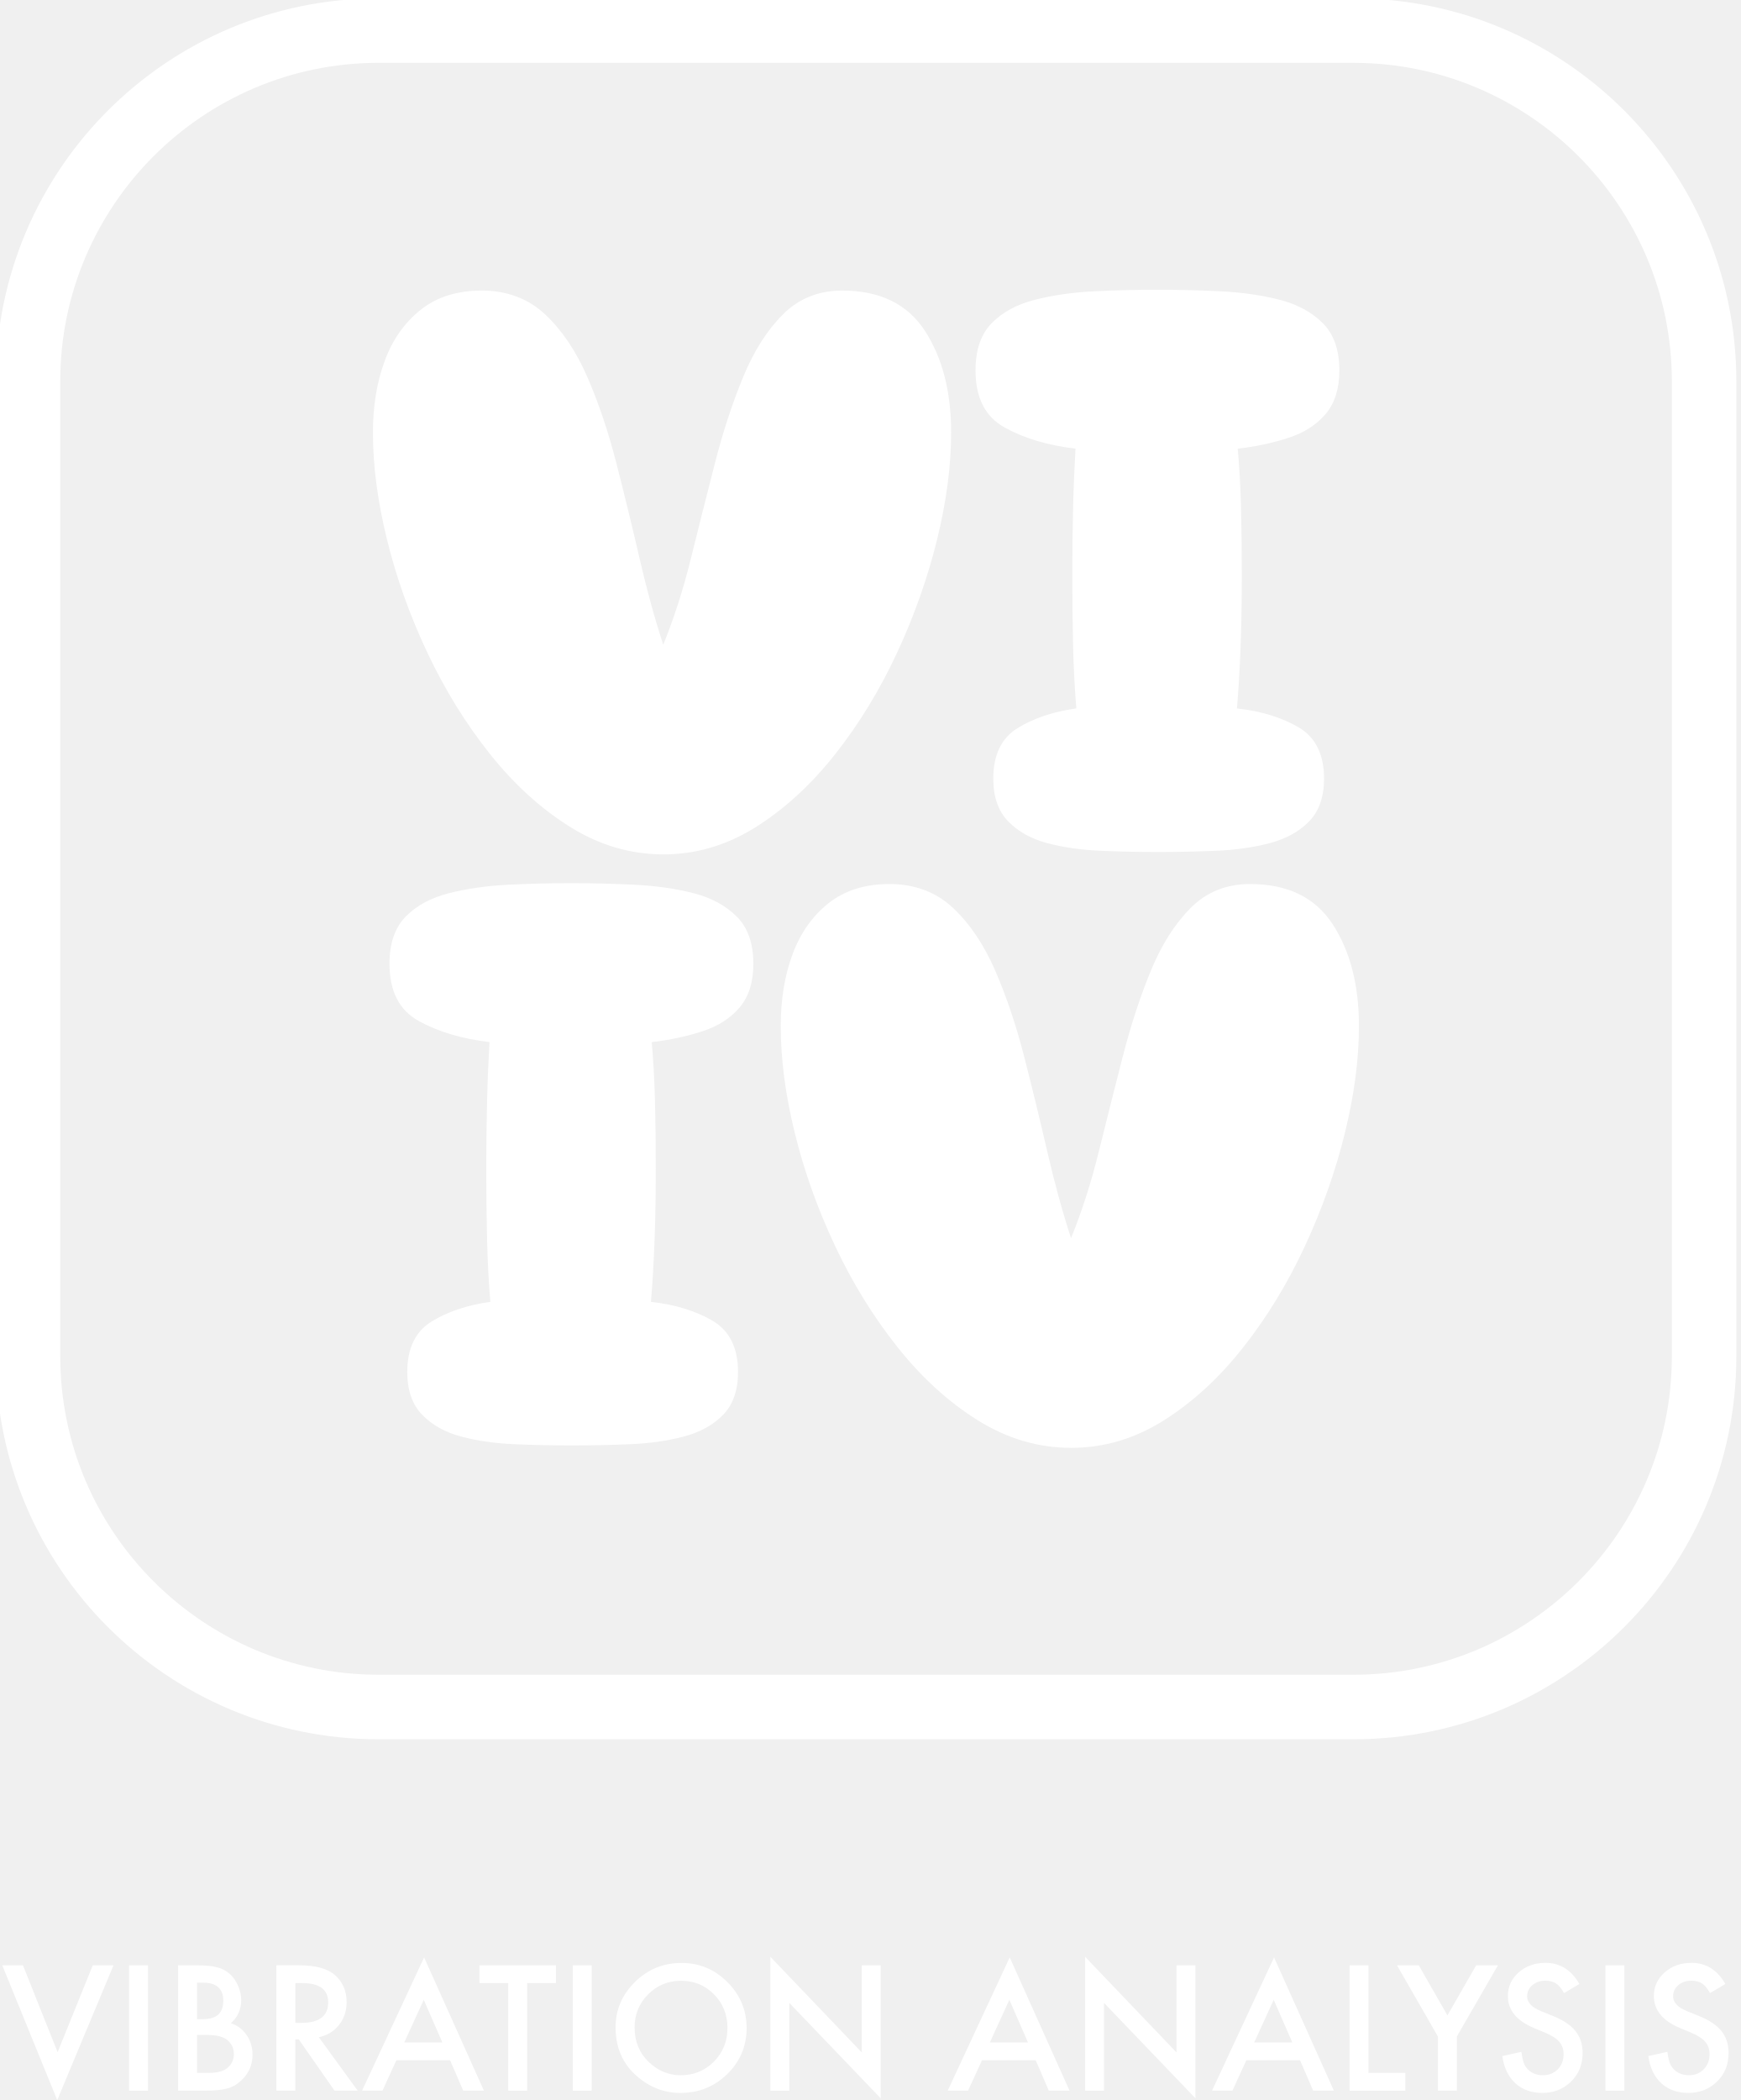
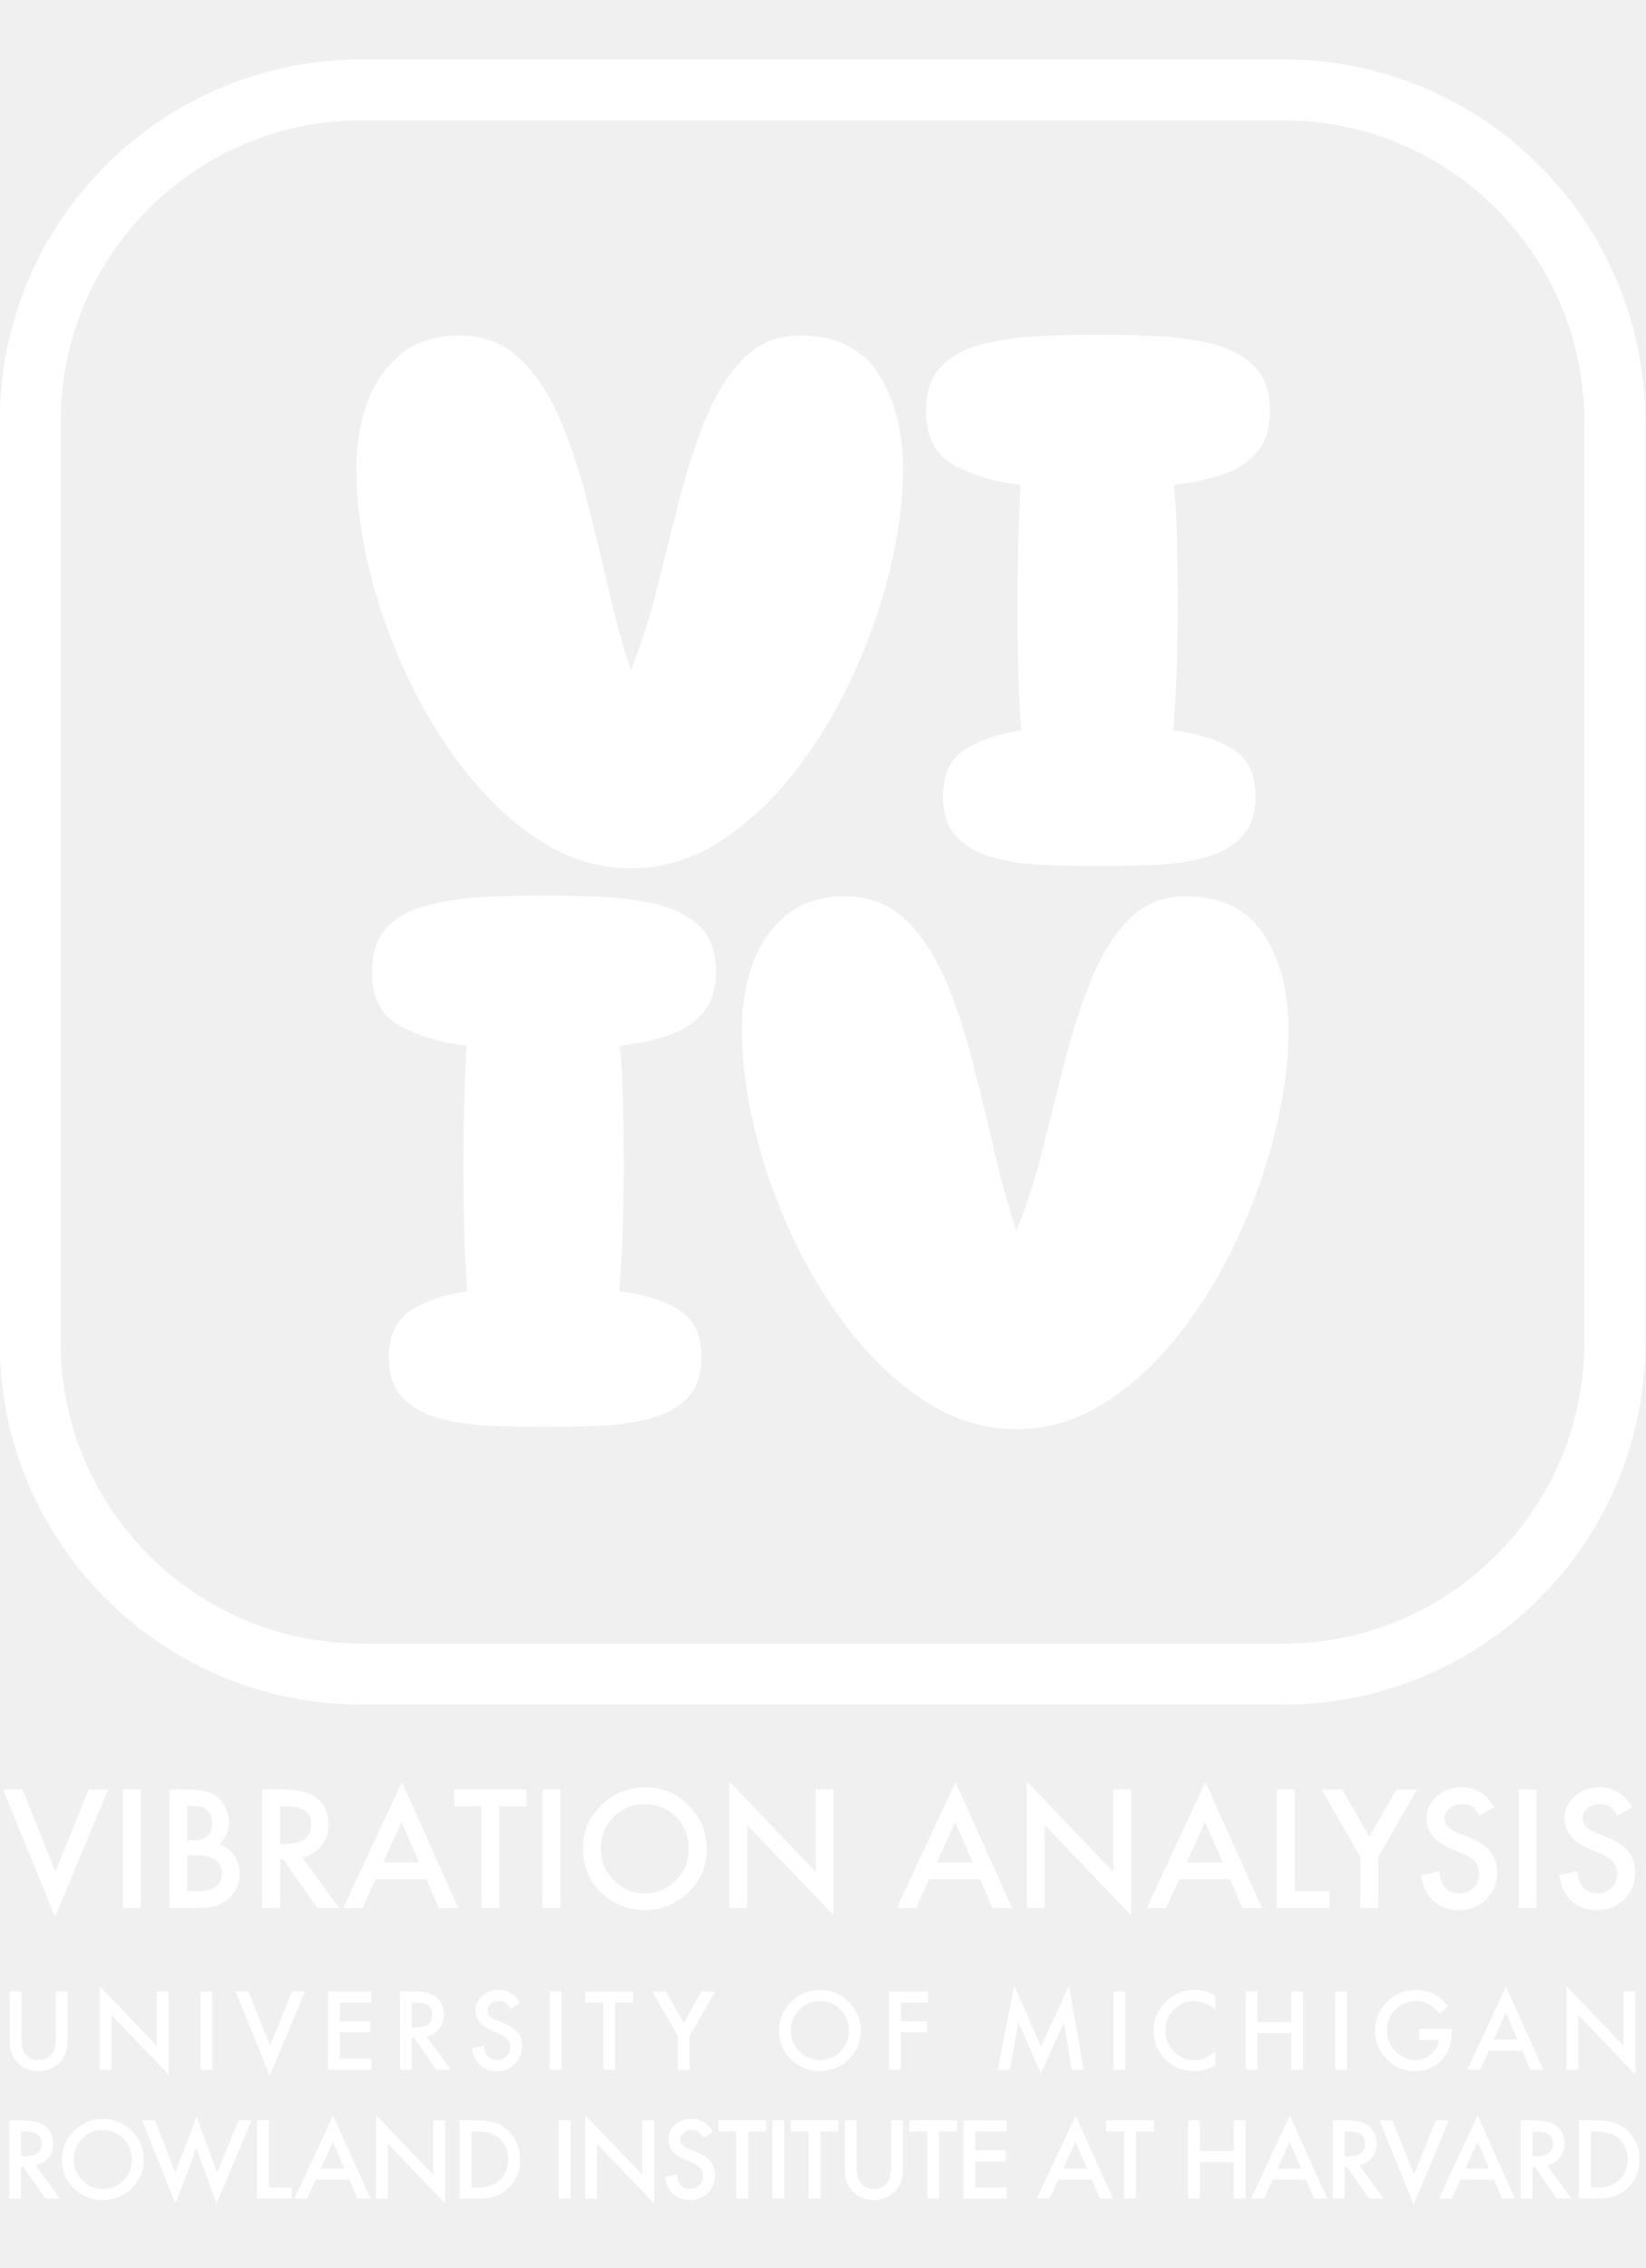
- <svg xmlns="http://www.w3.org/2000/svg" id="Layer_1" viewBox="0 0 600 723.74">
+ <svg xmlns="http://www.w3.org/2000/svg" id="Layer_1" viewBox="0 0 600 827.11">
  <defs>
    <style>
      .cls-1 {
        isolation: isolate;
      }

      .cls-2 {
        fill: #fff;
      }
    </style>
  </defs>
  <g class="cls-1">
    <g class="cls-1">
-       <path class="cls-2" d="M7.91,677.32l11.95,29.94,12.12-29.94h7.14l-19.39,46.45L.78,677.32h7.14Z" />
-       <path class="cls-2" d="M51.01,677.32v43.21h-6.52v-43.21h6.52Z" />
-       <path class="cls-2" d="M61.39,720.53v-43.21h6.49c2.89,0,5.19.22,6.91.67,1.73.45,3.2,1.2,4.39,2.27,1.21,1.1,2.17,2.47,2.88,4.11.73,1.66,1.09,3.34,1.09,5.04,0,3.1-1.18,5.72-3.55,7.86,2.29.78,4.1,2.16,5.43,4.11,1.34,1.94,2.01,4.2,2.01,6.77,0,3.38-1.19,6.23-3.58,8.56-1.44,1.44-3.05,2.43-4.84,2.99-1.96.54-4.41.81-7.36.81h-9.88ZM67.91,695.87h2.04c2.42,0,4.2-.54,5.33-1.61,1.13-1.07,1.69-2.65,1.69-4.74s-.58-3.58-1.73-4.63c-1.16-1.05-2.84-1.58-5.04-1.58h-2.29v12.56ZM67.91,714.4h4.03c2.95,0,5.11-.58,6.49-1.74,1.46-1.25,2.18-2.83,2.18-4.76s-.7-3.43-2.1-4.7c-1.36-1.25-3.8-1.88-7.3-1.88h-3.3v13.07Z" />
-       <path class="cls-2" d="M109.91,702.11l13.38,18.41h-7.98l-12.34-17.69h-1.18v17.69h-6.52v-43.21h7.64c5.71,0,9.83,1.07,12.37,3.22,2.8,2.39,4.2,5.54,4.2,9.46,0,3.06-.88,5.69-2.63,7.89-1.75,2.2-4.07,3.61-6.94,4.22ZM101.8,697.16h2.07c6.17,0,9.26-2.36,9.26-7.08,0-4.42-3-6.63-9.01-6.63h-2.32v13.71Z" />
+       <path class="cls-2" d="M8.25,652.61l11.95,29.94,12.12-29.94h7.13l-19.39,46.45-18.94-46.45h7.14Z" />
+       <path class="cls-2" d="M51.35,652.61v43.21h-6.52v-43.21h6.52Z" />
+       <path class="cls-2" d="M61.73,695.82v-43.21h6.49c2.89,0,5.19.22,6.91.67,1.74.45,3.2,1.2,4.39,2.27,1.21,1.1,2.17,2.47,2.88,4.11.73,1.66,1.09,3.34,1.09,5.04,0,3.1-1.18,5.72-3.55,7.86,2.29.78,4.1,2.16,5.43,4.11,1.34,1.94,2.01,4.2,2.01,6.77,0,3.38-1.19,6.23-3.58,8.56-1.44,1.44-3.05,2.43-4.84,2.99-1.96.54-4.41.81-7.36.81h-9.88ZM68.25,671.17h2.04c2.42,0,4.2-.54,5.33-1.61,1.13-1.07,1.69-2.65,1.69-4.74s-.58-3.58-1.73-4.63c-1.16-1.05-2.84-1.58-5.04-1.58h-2.29v12.56ZM68.25,689.69h4.03c2.95,0,5.11-.58,6.49-1.74,1.46-1.25,2.18-2.83,2.18-4.76s-.7-3.43-2.1-4.7c-1.36-1.25-3.8-1.88-7.3-1.88h-3.3v13.07Z" />
+       <path class="cls-2" d="M110.25,677.41l13.38,18.41h-7.98l-12.34-17.69h-1.18v17.69h-6.52v-43.21h7.64c5.71,0,9.83,1.07,12.37,3.22,2.8,2.39,4.2,5.54,4.2,9.46,0,3.06-.88,5.69-2.63,7.89s-4.07,3.61-6.94,4.22ZM102.13,672.45h2.07c6.17,0,9.26-2.36,9.26-7.08,0-4.42-3-6.63-9.01-6.63h-2.32v13.71Z" />
    </g>
    <g class="cls-1">
-       <path class="cls-2" d="M155.14,710.03h-18.5l-4.81,10.49h-7.02l21.38-45.92,20.62,45.92h-7.14l-4.53-10.49ZM152.48,703.9l-6.41-14.69-6.72,14.69h13.12Z" />
+       <path class="cls-2" d="M155.48,685.33h-18.5l-4.81,10.49h-7.02l21.38-45.92,20.62,45.92h-7.14l-4.53-10.49ZM152.82,679.2l-6.41-14.69-6.72,14.69h13.12Z" />
    </g>
    <g class="cls-1">
-       <path class="cls-2" d="M181.71,683.45v37.08h-6.52v-37.08h-9.93v-6.13h26.36v6.13h-9.91Z" />
-       <path class="cls-2" d="M203.96,677.32v43.21h-6.52v-43.21h6.52Z" />
-       <path class="cls-2" d="M212.19,698.73c0-6.08,2.23-11.3,6.69-15.67,4.44-4.37,9.78-6.55,16.01-6.55s11.44,2.2,15.84,6.6c4.42,4.4,6.63,9.69,6.63,15.87s-2.22,11.48-6.66,15.81c-4.46,4.35-9.84,6.52-16.15,6.52-5.58,0-10.59-1.93-15.03-5.79-4.89-4.27-7.33-9.87-7.33-16.79ZM218.76,698.81c0,4.78,1.6,8.7,4.81,11.78,3.19,3.08,6.87,4.62,11.05,4.62,4.53,0,8.36-1.57,11.47-4.7,3.12-3.17,4.67-7.03,4.67-11.58s-1.54-8.47-4.62-11.58c-3.06-3.13-6.85-4.7-11.36-4.7s-8.29,1.57-11.39,4.7c-3.1,3.1-4.65,6.92-4.65,11.47Z" />
-       <path class="cls-2" d="M265.55,720.53v-46.14l31.51,32.96v-30.03h6.52v45.84l-31.51-32.88v30.25h-6.52Z" />
-       <path class="cls-2" d="M357,710.03h-18.5l-4.81,10.49h-7.02l21.38-45.92,20.62,45.92h-7.14l-4.53-10.49ZM354.34,703.9l-6.41-14.69-6.72,14.69h13.12Z" />
+       <path class="cls-2" d="M182.05,658.74v37.08h-6.52v-37.08h-9.93v-6.13h26.36v6.13h-9.91Z" />
+       <path class="cls-2" d="M204.3,652.61v43.21h-6.52v-43.21h6.52Z" />
+       <path class="cls-2" d="M212.53,674.02c0-6.08,2.23-11.3,6.69-15.67,4.44-4.37,9.78-6.55,16.01-6.55s11.44,2.2,15.84,6.6c4.42,4.4,6.63,9.69,6.63,15.87s-2.22,11.48-6.66,15.81c-4.46,4.35-9.84,6.52-16.15,6.52-5.58,0-10.59-1.93-15.03-5.79-4.89-4.27-7.33-9.87-7.33-16.79ZM219.1,674.1c0,4.78,1.6,8.7,4.81,11.78,3.19,3.08,6.87,4.62,11.05,4.62,4.53,0,8.36-1.57,11.47-4.7,3.12-3.17,4.67-7.03,4.67-11.58s-1.54-8.47-4.62-11.58c-3.06-3.13-6.85-4.7-11.36-4.7s-8.29,1.57-11.39,4.7c-3.1,3.1-4.65,6.92-4.65,11.47Z" />
+       <path class="cls-2" d="M265.89,695.82v-46.14l31.51,32.96v-30.03h6.52v45.84l-31.51-32.88v30.25h-6.52Z" />
+       <path class="cls-2" d="M357.34,685.33h-18.5l-4.81,10.49h-7.02l21.38-45.92,20.62,45.92h-7.14l-4.53-10.49ZM354.68,679.2l-6.41-14.69-6.72,14.69h13.12Z" />
    </g>
    <g class="cls-1">
-       <path class="cls-2" d="M374.04,720.53v-46.14l31.51,32.96v-30.03h6.52v45.84l-31.51-32.88v30.25h-6.52Z" />
+       <path class="cls-2" d="M374.38,695.82v-46.14l31.51,32.96v-30.03h6.52v45.84l-31.51-32.88v30.25h-6.52Z" />
    </g>
    <g class="cls-1">
-       <path class="cls-2" d="M448.12,710.03h-18.5l-4.81,10.49h-7.02l21.38-45.92,20.62,45.92h-7.14l-4.53-10.49ZM445.46,703.9l-6.41-14.69-6.72,14.69h13.12Z" />
+       <path class="cls-2" d="M448.46,685.33h-18.5l-4.81,10.49h-7.02l21.38-45.92,20.62,45.92h-7.14l-4.53-10.49ZM445.8,679.2l-6.41-14.69-6.72,14.69h13.12Z" />
    </g>
    <g class="cls-1">
-       <path class="cls-2" d="M471.72,677.32v37.08h12.71v6.13h-19.22v-43.21h6.52Z" />
+       <path class="cls-2" d="M472.06,652.61v37.08h12.71v6.13h-19.22v-43.21h6.52Z" />
    </g>
    <g class="cls-1">
-       <path class="cls-2" d="M495.65,701.86l-14.1-24.54h7.5l9.88,17.26,9.91-17.26h7.5l-14.16,24.54v18.66h-6.52v-18.66Z" />
+       <path class="cls-2" d="M495.99,677.16l-14.1-24.54h7.5l9.88,17.26,9.91-17.26h7.5l-14.16,24.54v18.66h-6.52v-18.66Z" />
    </g>
    <g class="cls-1">
-       <path class="cls-2" d="M544.42,683.76l-5.29,3.13c-.99-1.72-1.93-2.84-2.83-3.36-.93-.6-2.14-.9-3.61-.9-1.81,0-3.31.51-4.5,1.54-1.19,1.01-1.79,2.28-1.79,3.81,0,2.11,1.57,3.81,4.7,5.09l4.31,1.76c3.51,1.42,6.07,3.15,7.69,5.19,1.62,2.04,2.43,4.55,2.43,7.51,0,3.97-1.32,7.26-3.97,9.85-2.67,2.61-5.98,3.92-9.93,3.92-3.75,0-6.85-1.11-9.29-3.33-2.41-2.22-3.91-5.34-4.5-9.37l6.6-1.46c.3,2.54.82,4.29,1.57,5.26,1.34,1.87,3.3,2.8,5.88,2.8,2.03,0,3.72-.68,5.07-2.04,1.34-1.36,2.01-3.09,2.01-5.18,0-.84-.12-1.61-.35-2.31s-.6-1.34-1.09-1.93c-.49-.59-1.13-1.14-1.92-1.65-.78-.51-1.72-1-2.8-1.47l-4.17-1.74c-5.91-2.5-8.87-6.16-8.87-10.97,0-3.25,1.24-5.96,3.72-8.14,2.48-2.2,5.57-3.3,9.26-3.3,4.98,0,8.87,2.43,11.67,7.28Z" />
-       <path class="cls-2" d="M559.92,677.32v43.21h-6.52v-43.21h6.52Z" />
-       <path class="cls-2" d="M594.74,683.76l-5.29,3.13c-.99-1.72-1.93-2.84-2.83-3.36-.93-.6-2.14-.9-3.61-.9-1.81,0-3.31.51-4.5,1.54-1.19,1.01-1.79,2.28-1.79,3.81,0,2.11,1.57,3.81,4.7,5.09l4.31,1.76c3.51,1.42,6.07,3.15,7.69,5.19,1.62,2.04,2.43,4.55,2.43,7.51,0,3.97-1.32,7.26-3.97,9.85-2.67,2.61-5.98,3.92-9.93,3.92-3.75,0-6.85-1.11-9.29-3.33-2.41-2.22-3.91-5.34-4.5-9.37l6.6-1.46c.3,2.54.82,4.29,1.57,5.26,1.34,1.87,3.3,2.8,5.88,2.8,2.03,0,3.72-.68,5.07-2.04,1.34-1.36,2.01-3.09,2.01-5.18,0-.84-.12-1.61-.35-2.31s-.6-1.34-1.09-1.93c-.49-.59-1.13-1.14-1.92-1.65-.78-.51-1.72-1-2.8-1.47l-4.17-1.74c-5.91-2.5-8.87-6.16-8.87-10.97,0-3.25,1.24-5.96,3.72-8.14,2.48-2.2,5.57-3.3,9.26-3.3,4.98,0,8.87,2.43,11.67,7.28Z" />
+       <path class="cls-2" d="M544.76,659.05l-5.29,3.13c-.99-1.72-1.93-2.84-2.83-3.36-.93-.6-2.14-.9-3.61-.9-1.81,0-3.31.51-4.5,1.54-1.19,1.01-1.79,2.28-1.79,3.81,0,2.11,1.57,3.81,4.7,5.09l4.31,1.76c3.51,1.42,6.07,3.15,7.69,5.19,1.62,2.04,2.43,4.55,2.43,7.51,0,3.97-1.32,7.26-3.97,9.85-2.67,2.61-5.98,3.92-9.93,3.92-3.75,0-6.85-1.11-9.29-3.33-2.41-2.22-3.91-5.34-4.5-9.37l6.6-1.46c.3,2.54.82,4.29,1.57,5.26,1.34,1.87,3.3,2.8,5.88,2.8,2.03,0,3.72-.68,5.07-2.04,1.34-1.36,2.01-3.09,2.01-5.18,0-.84-.12-1.61-.35-2.31s-.6-1.34-1.09-1.93c-.49-.59-1.13-1.14-1.92-1.65-.78-.51-1.72-1-2.8-1.47l-4.17-1.74c-5.91-2.5-8.87-6.16-8.87-10.97,0-3.25,1.24-5.96,3.72-8.14,2.48-2.2,5.57-3.3,9.26-3.3,4.98,0,8.87,2.43,11.67,7.28Z" />
+       <path class="cls-2" d="M560.26,652.61v43.21h-6.52v-43.21h6.52Z" />
+       <path class="cls-2" d="M595.08,659.05l-5.29,3.13c-.99-1.72-1.93-2.84-2.83-3.36-.93-.6-2.14-.9-3.61-.9-1.81,0-3.31.51-4.5,1.54-1.19,1.01-1.79,2.28-1.79,3.81,0,2.11,1.57,3.81,4.7,5.09l4.31,1.76c3.51,1.42,6.07,3.15,7.69,5.19,1.62,2.04,2.43,4.55,2.43,7.51,0,3.97-1.32,7.26-3.97,9.85-2.67,2.61-5.98,3.92-9.93,3.92-3.75,0-6.85-1.11-9.29-3.33-2.41-2.22-3.91-5.34-4.5-9.37l6.6-1.46c.3,2.54.82,4.29,1.57,5.26,1.34,1.87,3.3,2.8,5.88,2.8,2.03,0,3.72-.68,5.07-2.04,1.34-1.36,2.01-3.09,2.01-5.18,0-.84-.12-1.61-.35-2.31s-.6-1.34-1.09-1.93c-.49-.59-1.13-1.14-1.92-1.65-.78-.51-1.72-1-2.8-1.47l-4.17-1.74c-5.91-2.5-8.87-6.16-8.87-10.97,0-3.25,1.24-5.96,3.72-8.14,2.48-2.2,5.57-3.3,9.26-3.3,4.98,0,8.87,2.43,11.67,7.28Z" />
    </g>
  </g>
  <g>
-     <path class="cls-2" d="M466.55,21.66c60.52,0,109.74,49.23,109.74,109.74v336.04c0,60.52-49.23,109.74-109.74,109.74H130.51c-60.52,0-109.74-49.23-109.74-109.74V131.39c0-60.52,49.23-109.74,109.74-109.74h336.04M466.55-.56H130.51C57.63-.56-1.46,58.53-1.46,131.41v336.04c0,72.88,59.08,131.97,131.97,131.97h336.04c72.88,0,131.97-59.08,131.97-131.97V131.41C598.52,58.53,539.43-.56,466.55-.56h0Z" />
+     <path class="cls-2" d="M467.91,43.88c60.52,0,109.74,49.23,109.74,109.74v336.04c0,60.52-49.23,109.74-109.74,109.74H131.87c-60.52,0-109.74-49.23-109.74-109.74V153.61c0-60.52,49.23-109.74,109.74-109.74h336.04M467.91,21.66H131.87C58.98,21.66-.1,80.74-.1,153.63v336.04c0,72.88,59.08,131.97,131.97,131.97h336.04c72.88,0,131.97-59.08,131.97-131.97V153.63c0-72.88-59.08-131.97-131.97-131.97h0Z" />
    <g>
-       <path class="cls-2" d="M228.66,294.45c-11.3,0-22.02-3.15-32.12-9.45-10.1-6.3-19.32-14.68-27.67-25.17-8.33-10.47-15.52-22.1-21.55-34.88-6.03-12.78-10.67-25.77-13.9-38.92-3.25-13.15-4.87-25.48-4.87-36.97,0-9.08,1.33-17.28,4.03-24.6,2.68-7.32,6.82-13.2,12.37-17.65,5.57-4.45,12.6-6.67,21.13-6.67s15.98,2.73,21.82,8.2c5.83,5.47,10.7,12.7,14.6,21.68,3.9,9,7.23,18.9,10,29.75,2.78,10.85,5.42,21.68,7.92,32.53,2.5,10.85,5.23,20.8,8.2,29.88,3.7-9.08,6.9-19.03,9.58-29.88,2.68-10.85,5.42-21.68,8.2-32.53,2.78-10.85,6.02-20.75,9.73-29.75,3.7-8.98,8.28-16.22,13.77-21.68,5.47-5.47,12.27-8.2,20.43-8.2,12.97,0,22.47,4.63,28.5,13.9,6.02,9.27,9.03,20.95,9.03,35.03,0,11.48-1.63,23.82-4.87,36.97-3.25,13.17-7.83,26.13-13.77,38.92s-13.02,24.42-21.27,34.88c-8.25,10.47-17.38,18.87-27.38,25.17-10,6.3-20.67,9.45-31.97,9.45l.03-.02Z" />
-       <path class="cls-2" d="M399.08,293.63c-6.48,0-13.07-.13-19.73-.42s-12.78-1.15-18.35-2.63-10.05-3.98-13.48-7.52c-3.43-3.52-5.13-8.43-5.13-14.73,0-8.15,2.78-13.93,8.33-17.37,5.57-3.43,12.32-5.7,20.3-6.82-.55-6.48-.93-13.58-1.12-21.27-.18-7.68-.28-15.98-.28-24.88,0-8.15.1-15.9.28-23.22.18-7.32.47-14.03.83-20.15-9.45-1.12-17.57-3.52-24.32-7.23-6.77-3.7-10.15-10.28-10.15-19.73,0-7.05,1.85-12.47,5.57-16.27,3.7-3.8,8.67-6.48,14.87-8.07,6.22-1.57,12.97-2.55,20.3-2.92,7.32-.37,14.6-.55,21.83-.55s14.55.18,21.97.55c7.42.37,14.18,1.35,20.3,2.92s11.07,4.27,14.88,8.07c3.8,3.8,5.7,9.22,5.7,16.27,0,6.3-1.58,11.3-4.73,15.02s-7.42,6.45-12.78,8.2c-5.38,1.77-11.22,3.02-17.52,3.75.55,6.12.93,12.78,1.12,20.02.18,7.22.28,15.02.28,23.35,0,8.9-.13,17.18-.42,24.88-.28,7.68-.7,14.78-1.25,21.27,8.35.93,15.43,3.1,21.27,6.53,5.83,3.43,8.75,9.32,8.75,17.65,0,6.3-1.72,11.22-5.13,14.73-3.43,3.53-7.97,6.03-13.62,7.52-5.65,1.48-11.82,2.37-18.48,2.63-6.67.28-13.35.42-20.02.42h-.07Z" />
-       <path class="cls-2" d="M369.23,498.98c-11.3,0-22.02-3.15-32.12-9.45-10.1-6.3-19.32-14.68-27.67-25.17-8.33-10.47-15.52-22.1-21.55-34.88-6.03-12.78-10.67-25.77-13.9-38.92-3.25-13.15-4.87-25.48-4.87-36.97,0-9.08,1.33-17.28,4.03-24.6,2.68-7.32,6.82-13.2,12.37-17.65,5.57-4.45,12.6-6.67,21.13-6.67s15.98,2.73,21.82,8.2c5.83,5.47,10.7,12.7,14.6,21.68,3.9,9,7.23,18.9,10,29.75,2.78,10.85,5.42,21.68,7.92,32.53,2.5,10.85,5.23,20.8,8.2,29.88,3.7-9.08,6.9-19.03,9.58-29.88,2.68-10.85,5.42-21.68,8.2-32.53s6.02-20.75,9.73-29.75c3.7-8.98,8.28-16.22,13.77-21.68,5.47-5.47,12.27-8.2,20.43-8.2,12.97,0,22.47,4.63,28.5,13.9,6.02,9.27,9.03,20.95,9.03,35.03,0,11.48-1.63,23.82-4.87,36.97-3.25,13.17-7.83,26.13-13.77,38.92s-13.02,24.42-21.27,34.88c-8.25,10.47-17.38,18.87-27.38,25.17-10,6.3-20.67,9.45-31.97,9.45l.03-.02Z" />
-       <path class="cls-2" d="M197.08,498.15c-6.48,0-13.07-.13-19.73-.42s-12.78-1.15-18.35-2.63c-5.57-1.48-10.05-3.98-13.48-7.52-3.43-3.52-5.13-8.43-5.13-14.73,0-8.15,2.78-13.93,8.33-17.37,5.57-3.43,12.32-5.7,20.3-6.82-.55-6.48-.93-13.58-1.12-21.27s-.28-15.98-.28-24.88c0-8.15.1-15.9.28-23.22s.47-14.03.83-20.15c-9.45-1.12-17.57-3.52-24.32-7.23-6.77-3.7-10.15-10.28-10.15-19.73,0-7.05,1.85-12.47,5.57-16.27,3.7-3.8,8.67-6.48,14.87-8.07,6.22-1.57,12.97-2.55,20.3-2.92,7.32-.37,14.6-.55,21.83-.55s14.55.18,21.97.55c7.42.37,14.18,1.35,20.3,2.92,6.12,1.57,11.07,4.27,14.88,8.07,3.8,3.8,5.7,9.22,5.7,16.27,0,6.3-1.58,11.3-4.73,15.02-3.15,3.72-7.42,6.45-12.78,8.2-5.38,1.77-11.22,3.02-17.52,3.75.55,6.12.93,12.78,1.12,20.02.18,7.22.28,15.02.28,23.35,0,8.9-.13,17.18-.42,24.88-.28,7.68-.7,14.78-1.25,21.27,8.35.93,15.43,3.1,21.27,6.53,5.83,3.43,8.75,9.32,8.75,17.65,0,6.3-1.72,11.22-5.13,14.73-3.43,3.53-7.97,6.03-13.62,7.52-5.65,1.48-11.82,2.37-18.48,2.63-6.67.28-13.35.42-20.02.42h-.07Z" />
+       <path class="cls-2" d="M230.04,316.66c-11.3,0-22.02-3.15-32.12-9.45-10.1-6.3-19.32-14.68-27.67-25.17-8.33-10.47-15.52-22.1-21.55-34.88-6.03-12.78-10.67-25.77-13.9-38.92-3.25-13.15-4.87-25.48-4.87-36.97,0-9.08,1.33-17.28,4.03-24.6,2.68-7.32,6.82-13.2,12.37-17.65,5.57-4.45,12.6-6.67,21.13-6.67s15.98,2.73,21.82,8.2c5.83,5.47,10.7,12.7,14.6,21.68,3.9,9,7.23,18.9,10,29.75,2.78,10.85,5.42,21.68,7.92,32.53,2.5,10.85,5.23,20.8,8.2,29.88,3.7-9.08,6.9-19.03,9.58-29.88,2.68-10.85,5.42-21.68,8.2-32.53,2.78-10.85,6.02-20.75,9.73-29.75,3.7-8.98,8.28-16.22,13.77-21.68,5.47-5.47,12.27-8.2,20.43-8.2,12.97,0,22.47,4.63,28.5,13.9,6.02,9.27,9.03,20.95,9.03,35.03,0,11.48-1.63,23.82-4.87,36.97-3.25,13.17-7.83,26.13-13.77,38.92-5.93,12.78-13.02,24.42-21.27,34.88-8.25,10.47-17.38,18.87-27.38,25.17-10,6.3-20.67,9.45-31.97,9.45l.03-.02Z" />
+       <path class="cls-2" d="M400.46,315.85c-6.48,0-13.07-.13-19.73-.42s-12.78-1.15-18.35-2.63-10.05-3.98-13.48-7.52c-3.43-3.52-5.13-8.43-5.13-14.73,0-8.15,2.78-13.93,8.33-17.37,5.57-3.43,12.32-5.7,20.3-6.82-.55-6.48-.93-13.58-1.12-21.27-.18-7.68-.28-15.98-.28-24.88,0-8.15.1-15.9.28-23.22.18-7.32.47-14.03.83-20.15-9.45-1.12-17.57-3.52-24.32-7.23-6.77-3.7-10.15-10.28-10.15-19.73,0-7.05,1.85-12.47,5.57-16.27,3.7-3.8,8.67-6.48,14.87-8.07,6.22-1.57,12.97-2.55,20.3-2.92,7.32-.37,14.6-.55,21.83-.55s14.55.18,21.97.55c7.42.37,14.18,1.35,20.3,2.92,6.12,1.57,11.07,4.27,14.88,8.07,3.8,3.8,5.7,9.22,5.7,16.27,0,6.3-1.58,11.3-4.73,15.02-3.15,3.72-7.42,6.45-12.78,8.2-5.38,1.77-11.22,3.02-17.52,3.75.55,6.12.93,12.78,1.12,20.02.18,7.22.28,15.02.28,23.35,0,8.9-.13,17.18-.42,24.88-.28,7.68-.7,14.78-1.25,21.27,8.35.93,15.43,3.1,21.27,6.53s8.75,9.32,8.75,17.65c0,6.3-1.72,11.22-5.13,14.73-3.43,3.53-7.97,6.03-13.62,7.52-5.65,1.48-11.82,2.37-18.48,2.63-6.67.28-13.35.42-20.02.42h-.07Z" />
+       <path class="cls-2" d="M370.61,521.2c-11.3,0-22.02-3.15-32.12-9.45-10.1-6.3-19.32-14.68-27.67-25.17-8.33-10.47-15.52-22.1-21.55-34.88-6.03-12.78-10.67-25.77-13.9-38.92-3.25-13.15-4.87-25.48-4.87-36.97,0-9.08,1.33-17.28,4.03-24.6,2.68-7.32,6.82-13.2,12.37-17.65,5.57-4.45,12.6-6.67,21.13-6.67s15.98,2.73,21.82,8.2c5.83,5.47,10.7,12.7,14.6,21.68,3.9,9,7.23,18.9,10,29.75,2.78,10.85,5.42,21.68,7.92,32.53s5.23,20.8,8.2,29.88c3.7-9.08,6.9-19.03,9.58-29.88,2.68-10.85,5.42-21.68,8.2-32.53,2.78-10.85,6.02-20.75,9.73-29.75,3.7-8.98,8.28-16.22,13.77-21.68,5.47-5.47,12.27-8.2,20.43-8.2,12.97,0,22.47,4.63,28.5,13.9,6.02,9.27,9.03,20.95,9.03,35.03,0,11.48-1.63,23.82-4.87,36.97-3.25,13.17-7.83,26.13-13.77,38.92-5.93,12.78-13.02,24.42-21.27,34.88-8.25,10.47-17.38,18.87-27.38,25.17-10,6.3-20.67,9.45-31.97,9.45l.03-.02Z" />
+       <path class="cls-2" d="M198.46,520.37c-6.48,0-13.07-.13-19.73-.42s-12.78-1.15-18.35-2.63c-5.57-1.48-10.05-3.98-13.48-7.52-3.43-3.52-5.13-8.43-5.13-14.73,0-8.15,2.78-13.93,8.33-17.37,5.57-3.43,12.32-5.7,20.3-6.82-.55-6.48-.93-13.58-1.12-21.27s-.28-15.98-.28-24.88c0-8.15.1-15.9.28-23.22s.47-14.03.83-20.15c-9.45-1.12-17.57-3.52-24.32-7.23-6.77-3.7-10.15-10.28-10.15-19.73,0-7.05,1.85-12.47,5.57-16.27,3.7-3.8,8.67-6.48,14.87-8.07,6.22-1.57,12.97-2.55,20.3-2.92,7.32-.37,14.6-.55,21.83-.55s14.55.18,21.97.55c7.42.37,14.18,1.35,20.3,2.92,6.12,1.57,11.07,4.27,14.88,8.07,3.8,3.8,5.7,9.22,5.7,16.27,0,6.3-1.58,11.3-4.73,15.02-3.15,3.72-7.42,6.45-12.78,8.2-5.38,1.77-11.22,3.02-17.52,3.75.55,6.12.93,12.78,1.12,20.02.18,7.22.28,15.02.28,23.35,0,8.9-.13,17.18-.42,24.88-.28,7.68-.7,14.78-1.25,21.27,8.35.93,15.43,3.1,21.27,6.53s8.75,9.32,8.75,17.65c0,6.3-1.72,11.22-5.13,14.73-3.43,3.53-7.97,6.03-13.62,7.52-5.65,1.48-11.82,2.37-18.48,2.63-6.67.28-13.35.42-20.02.42h-.07Z" />
    </g>
  </g>
+   <g>
+     <path class="cls-2" d="M7.82,726.26v17.19c0,2.45.4,4.25,1.2,5.38,1.2,1.64,2.88,2.46,5.05,2.46s3.87-.82,5.06-2.46c.8-1.1,1.2-2.89,1.2-5.38v-17.19h4.31v18.38c0,3.01-.94,5.48-2.81,7.43-2.11,2.17-4.7,3.25-7.76,3.25s-5.65-1.08-7.75-3.25c-1.87-1.95-2.81-4.42-2.81-7.43v-18.38h4.31Z" />
+     <path class="cls-2" d="M36.33,754.8v-30.48l20.82,21.78v-19.83h4.31v30.28l-20.81-21.72v19.98h-4.31Z" />
+     <path class="cls-2" d="M77.44,726.26v28.54h-4.31v-28.54h4.31Z" />
+     <path class="cls-2" d="M90.59,726.26l7.89,19.78,8-19.78h4.71l-12.81,30.69-12.52-30.69h4.71Z" />
+     <path class="cls-2" d="M135.35,730.31h-11.44v6.86h11.11v4.05h-11.11v9.54h11.44v4.05h-15.75v-28.54h15.75v4.05Z" />
+     <path class="cls-2" d="M155.52,742.64l8.84,12.16h-5.27l-8.15-11.68h-.78v11.68h-4.31v-28.54h5.05c3.77,0,6.49.71,8.17,2.13,1.85,1.58,2.77,3.66,2.77,6.25,0,2.02-.58,3.76-1.74,5.21-1.16,1.45-2.69,2.38-4.58,2.79ZM150.16,739.36h1.37c4.08,0,6.12-1.56,6.12-4.68,0-2.92-1.98-4.38-5.95-4.38h-1.53v9.06Z" />
+     <path class="cls-2" d="M189.62,730.51l-3.49,2.07c-.65-1.13-1.28-1.87-1.87-2.22-.62-.39-1.41-.59-2.38-.59-1.2,0-2.19.34-2.98,1.02-.79.67-1.18,1.5-1.18,2.51,0,1.39,1.04,2.51,3.11,3.36l2.85,1.17c2.32.94,4.01,2.08,5.08,3.43s1.61,3,1.61,4.96c0,2.62-.88,4.79-2.62,6.51-1.76,1.73-3.95,2.59-6.56,2.59-2.48,0-4.52-.73-6.14-2.2-1.59-1.47-2.58-3.53-2.98-6.19l4.36-.96c.2,1.68.54,2.83,1.04,3.47.89,1.23,2.18,1.85,3.88,1.85,1.34,0,2.46-.45,3.35-1.35.89-.9,1.33-2.04,1.33-3.42,0-.55-.08-1.06-.23-1.53-.15-.46-.39-.89-.72-1.28-.33-.39-.75-.75-1.27-1.09s-1.13-.66-1.85-.97l-2.75-1.15c-3.91-1.65-5.86-4.07-5.86-7.25,0-2.14.82-3.94,2.46-5.38,1.64-1.45,3.68-2.18,6.12-2.18,3.29,0,5.86,1.6,7.71,4.81Z" />
+     <path class="cls-2" d="M204.71,726.26v28.54h-4.31v-28.54h4.31Z" />
+     <path class="cls-2" d="M224.29,730.31v24.49h-4.31v-24.49h-6.56v-4.05h17.41v4.05h-6.54Z" />
+     <path class="cls-2" d="M247.14,742.47l-9.32-16.21h4.96l6.53,11.41,6.54-11.41h4.95l-9.35,16.21v12.33h-4.31v-12.33Z" />
+     <path class="cls-2" d="M284.05,740.4c0-4.02,1.47-7.47,4.42-10.35,2.93-2.88,6.46-4.33,10.57-4.33s7.55,1.45,10.46,4.36c2.92,2.91,4.38,6.4,4.38,10.48s-1.47,7.59-4.4,10.44c-2.95,2.87-6.5,4.31-10.67,4.31-3.68,0-6.99-1.28-9.93-3.83-3.23-2.82-4.84-6.52-4.84-11.09ZM288.39,740.46c0,3.15,1.06,5.75,3.18,7.78,2.11,2.03,4.54,3.05,7.3,3.05,3,0,5.52-1.04,7.58-3.11,2.06-2.09,3.09-4.65,3.09-7.65s-1.02-5.59-3.05-7.65c-2.02-2.07-4.52-3.11-7.51-3.11s-5.48,1.04-7.52,3.11c-2.05,2.04-3.07,4.57-3.07,7.58Z" />
+     <path class="cls-2" d="M338.4,730.31h-9.95v6.86h9.59v4.05h-9.59v13.59h-4.31v-28.54h14.25v4.05Z" />
+     <path class="cls-2" d="M363.77,754.8l6.01-30.69,9.8,22.18,10.15-22.18,5.4,30.69h-4.42l-2.75-17.23-8.45,18.54-8.21-18.56-3.07,17.25h-4.46Z" />
+     <path class="cls-2" d="M410.32,726.26v28.54h-4.31v-28.54h4.31Z" />
+     <path class="cls-2" d="M443.11,727.79v5.1c-2.49-2.08-5.07-3.12-7.73-3.12-2.93,0-5.4,1.05-7.41,3.16-2.02,2.1-3.03,4.66-3.03,7.69s1.01,5.52,3.03,7.58c2.02,2.06,4.5,3.09,7.43,3.09,1.52,0,2.8-.25,3.86-.74.59-.25,1.21-.58,1.84-1s1.3-.92,2.01-1.52v5.19c-2.47,1.39-5.05,2.09-7.76,2.09-4.08,0-7.56-1.42-10.44-4.27-2.87-2.87-4.31-6.33-4.31-10.39,0-3.64,1.2-6.88,3.61-9.72,2.96-3.49,6.78-5.23,11.48-5.23,2.56,0,5.04.7,7.43,2.09Z" />
+     <path class="cls-2" d="M458.49,737.42h12.31v-11.17h4.31v28.54h-4.31v-13.33h-12.31v13.33h-4.31v-28.54h4.31v11.17Z" />
+     <path class="cls-2" d="M491.11,726.26v28.54h-4.31v-28.54h4.31Z" />
+     <path class="cls-2" d="M517.49,739.94h11.79v.94c0,2.14-.25,4.04-.76,5.69-.49,1.53-1.33,2.96-2.5,4.29-2.65,2.98-6.02,4.47-10.11,4.47s-7.41-1.44-10.26-4.33c-2.85-2.9-4.27-6.37-4.27-10.43s1.45-7.65,4.34-10.54c2.9-2.9,6.42-4.34,10.57-4.34,2.23,0,4.31.46,6.25,1.37,1.85.91,3.67,2.39,5.45,4.44l-3.07,2.94c-2.34-3.12-5.2-4.68-8.56-4.68-3.02,0-5.55,1.04-7.6,3.12-2.05,2.05-3.07,4.61-3.07,7.69s1.14,5.8,3.42,7.86c2.13,1.91,4.44,2.87,6.93,2.87,2.12,0,4.02-.71,5.71-2.14,1.69-1.44,2.63-3.17,2.83-5.18h-7.12v-4.05Z" />
+     <path class="cls-2" d="M555.02,747.87h-12.22l-3.18,6.93h-4.64l14.12-30.33,13.62,30.33h-4.71l-3-6.93ZM553.26,743.82l-4.23-9.71-4.44,9.71h8.67Z" />
+     <path class="cls-2" d="M571.14,754.8v-30.48l20.82,21.78v-19.83h4.31v30.28l-20.81-21.72v19.98h-4.31Z" />
+   </g>
+   <g>
+     <path class="cls-2" d="M13.05,789.66l8.84,12.16h-5.27l-8.15-11.68h-.78v11.68H3.38v-28.54h5.05c3.77,0,6.49.71,8.17,2.13,1.85,1.58,2.77,3.66,2.77,6.25,0,2.02-.58,3.76-1.74,5.21-1.16,1.45-2.69,2.38-4.58,2.79ZM7.69,786.38h1.37c4.08,0,6.12-1.56,6.12-4.68,0-2.92-1.98-4.38-5.95-4.38h-1.53v9.06Z" />
+     <path class="cls-2" d="M22.59,787.42c0-4.02,1.47-7.47,4.42-10.35,2.93-2.88,6.46-4.33,10.57-4.33s7.55,1.45,10.46,4.36c2.92,2.91,4.38,6.4,4.38,10.48s-1.47,7.59-4.4,10.44c-2.95,2.87-6.5,4.31-10.67,4.31-3.68,0-6.99-1.28-9.93-3.83-3.23-2.82-4.84-6.52-4.84-11.09ZM26.93,787.48c0,3.15,1.06,5.75,3.18,7.78,2.11,2.03,4.54,3.05,7.3,3.05,3,0,5.52-1.04,7.58-3.11,2.06-2.09,3.09-4.65,3.09-7.65s-1.02-5.59-3.05-7.65c-2.02-2.07-4.52-3.11-7.51-3.11s-5.48,1.04-7.52,3.11c-2.05,2.04-3.07,4.57-3.07,7.58Z" />
+     <path class="cls-2" d="M56.51,773.28l7.43,19.08,7.76-20.46,7.43,20.46,7.89-19.08h4.68l-12.76,30.35-7.34-20.22-7.65,20.24-12.13-30.37h4.68Z" />
+     <path class="cls-2" d="M98.05,773.28v24.49h8.39v4.05h-12.7v-28.54h4.31Z" />
+     <path class="cls-2" d="M127.37,794.89h-12.22l-3.18,6.93h-4.64l14.12-30.33,13.62,30.33h-4.71l-3-6.93ZM125.62,790.84l-4.23-9.71-4.44,9.71h8.67Z" />
+     <path class="cls-2" d="M137.13,801.82v-30.48l20.82,21.78v-19.83h4.31v30.28l-20.81-21.72v19.98h-4.31Z" />
+     <path class="cls-2" d="M167.58,801.82v-28.54h5.99c2.87,0,5.14.28,6.8.85,1.79.55,3.41,1.5,4.86,2.83,2.95,2.69,4.42,6.22,4.42,10.59s-1.53,7.94-4.6,10.65c-1.54,1.36-3.15,2.3-4.84,2.83-1.58.53-3.81.79-6.71.79h-5.92ZM171.89,797.77h1.94c1.93,0,3.54-.2,4.83-.61,1.28-.43,2.44-1.12,3.48-2.05,2.12-1.94,3.18-4.46,3.18-7.56s-1.05-5.67-3.14-7.62c-1.88-1.74-4.66-2.61-8.34-2.61h-1.94v20.45Z" />
+     <path class="cls-2" d="M208.03,773.28v28.54h-4.31v-28.54h4.31Z" />
+     <path class="cls-2" d="M213.38,801.82v-30.48l20.82,21.78v-19.83h4.31v30.28l-20.81-21.72v19.98h-4.31Z" />
+     <path class="cls-2" d="M259.96,777.53l-3.49,2.07c-.65-1.13-1.28-1.87-1.87-2.22-.62-.39-1.41-.59-2.38-.59-1.2,0-2.19.34-2.98,1.02-.79.67-1.18,1.5-1.18,2.51,0,1.39,1.04,2.51,3.11,3.36l2.85,1.17c2.32.94,4.01,2.08,5.08,3.43s1.61,3,1.61,4.96c0,2.62-.88,4.79-2.62,6.51-1.76,1.73-3.95,2.59-6.56,2.59-2.48,0-4.52-.73-6.14-2.2-1.59-1.47-2.58-3.53-2.98-6.19l4.36-.96c.2,1.68.54,2.83,1.04,3.47.89,1.23,2.18,1.85,3.88,1.85,1.34,0,2.46-.45,3.35-1.35.89-.9,1.33-2.04,1.33-3.42,0-.55-.08-1.06-.23-1.53-.15-.46-.39-.89-.72-1.28-.33-.39-.75-.75-1.27-1.09s-1.13-.66-1.85-.97l-2.75-1.15c-3.91-1.65-5.86-4.07-5.86-7.25,0-2.14.82-3.94,2.46-5.38,1.64-1.45,3.68-2.18,6.12-2.18,3.29,0,5.86,1.6,7.71,4.81Z" />
+     <path class="cls-2" d="M272.79,777.33v24.49h-4.31v-24.49h-6.56v-4.05h17.41v4.05h-6.54Z" />
+     <path class="cls-2" d="M285.97,773.28v28.54h-4.31v-28.54h4.31Z" />
+     <path class="cls-2" d="M299.19,777.33v24.49h-4.31v-24.49h-6.56v-4.05h17.41v4.05h-6.54Z" />
+     <path class="cls-2" d="M312.37,773.28v17.19c0,2.45.4,4.25,1.2,5.38,1.2,1.64,2.88,2.46,5.05,2.46s3.87-.82,5.06-2.46c.8-1.1,1.2-2.89,1.2-5.38v-17.19h4.31v18.38c0,3.01-.94,5.48-2.81,7.43-2.11,2.17-4.7,3.25-7.76,3.25s-5.65-1.08-7.75-3.25c-1.87-1.95-2.81-4.42-2.81-7.43v-18.38h4.31Z" />
+     <path class="cls-2" d="M342.4,777.33v24.49h-4.31v-24.49h-6.56v-4.05h17.41v4.05h-6.54Z" />
+     <path class="cls-2" d="M367.02,777.33h-11.44v6.86h11.11v4.05h-11.11v9.54h11.44v4.05h-15.75v-28.54h15.75v4.05Z" />
+     <path class="cls-2" d="M398.1,794.89h-12.22l-3.18,6.93h-4.64l14.12-30.33,13.62,30.33h-4.71l-3-6.93ZM396.34,790.84l-4.23-9.71-4.44,9.71h8.67Z" />
+     <path class="cls-2" d="M414.15,777.33v24.49h-4.31v-24.49h-6.56v-4.05h17.41v4.05h-6.54Z" />
+     <path class="cls-2" d="M437.5,784.44h12.31v-11.17h4.31v28.54h-4.31v-13.33h-12.31v13.33h-4.31v-28.54h4.31v11.17Z" />
+     <path class="cls-2" d="M476.21,794.89h-12.22l-3.18,6.93h-4.64l14.12-30.33,13.62,30.33h-4.71l-3-6.93ZM474.45,790.84l-4.23-9.71-4.44,9.71h8.67Z" />
+     <path class="cls-2" d="M495.64,789.66l8.84,12.16h-5.27l-8.15-11.68h-.78v11.68h-4.31v-28.54h5.05c3.77,0,6.49.71,8.17,2.13,1.85,1.58,2.77,3.66,2.77,6.25,0,2.02-.58,3.76-1.74,5.21-1.16,1.45-2.69,2.38-4.58,2.79ZM490.28,786.38h1.37c4.08,0,6.12-1.56,6.12-4.68,0-2.92-1.98-4.38-5.95-4.38h-1.53v9.06Z" />
+     <path class="cls-2" d="M507.67,773.28l7.89,19.78,8-19.78h4.71l-12.81,30.69-12.52-30.69h4.71Z" />
+     <path class="cls-2" d="M544.7,794.89h-12.22l-3.18,6.93h-4.64l14.12-30.33,13.62,30.33h-4.71l-3-6.93ZM542.95,790.84l-4.23-9.71-4.44,9.71h8.67Z" />
+     <path class="cls-2" d="M564.13,789.66l8.84,12.16h-5.27l-8.15-11.68h-.78v11.68h-4.31v-28.54h5.05c3.77,0,6.49.71,8.17,2.13,1.85,1.58,2.77,3.66,2.77,6.25,0,2.02-.58,3.76-1.74,5.21-1.16,1.45-2.69,2.38-4.58,2.79ZM558.77,786.38h1.37c4.08,0,6.12-1.56,6.12-4.68,0-2.92-1.98-4.38-5.95-4.38h-1.53v9.06Z" />
+     <path class="cls-2" d="M575.74,801.82v-28.54h5.99c2.87,0,5.14.28,6.8.85,1.79.55,3.41,1.5,4.86,2.83,2.95,2.69,4.42,6.22,4.42,10.59s-1.53,7.94-4.6,10.65c-1.54,1.36-3.15,2.3-4.84,2.83-1.58.53-3.81.79-6.71.79h-5.92ZM580.05,797.77h1.94c1.93,0,3.54-.2,4.83-.61,1.28-.43,2.44-1.12,3.48-2.05,2.12-1.94,3.18-4.46,3.18-7.56s-1.05-5.67-3.14-7.62c-1.88-1.74-4.66-2.61-8.34-2.61h-1.94v20.45Z" />
+   </g>
</svg>
